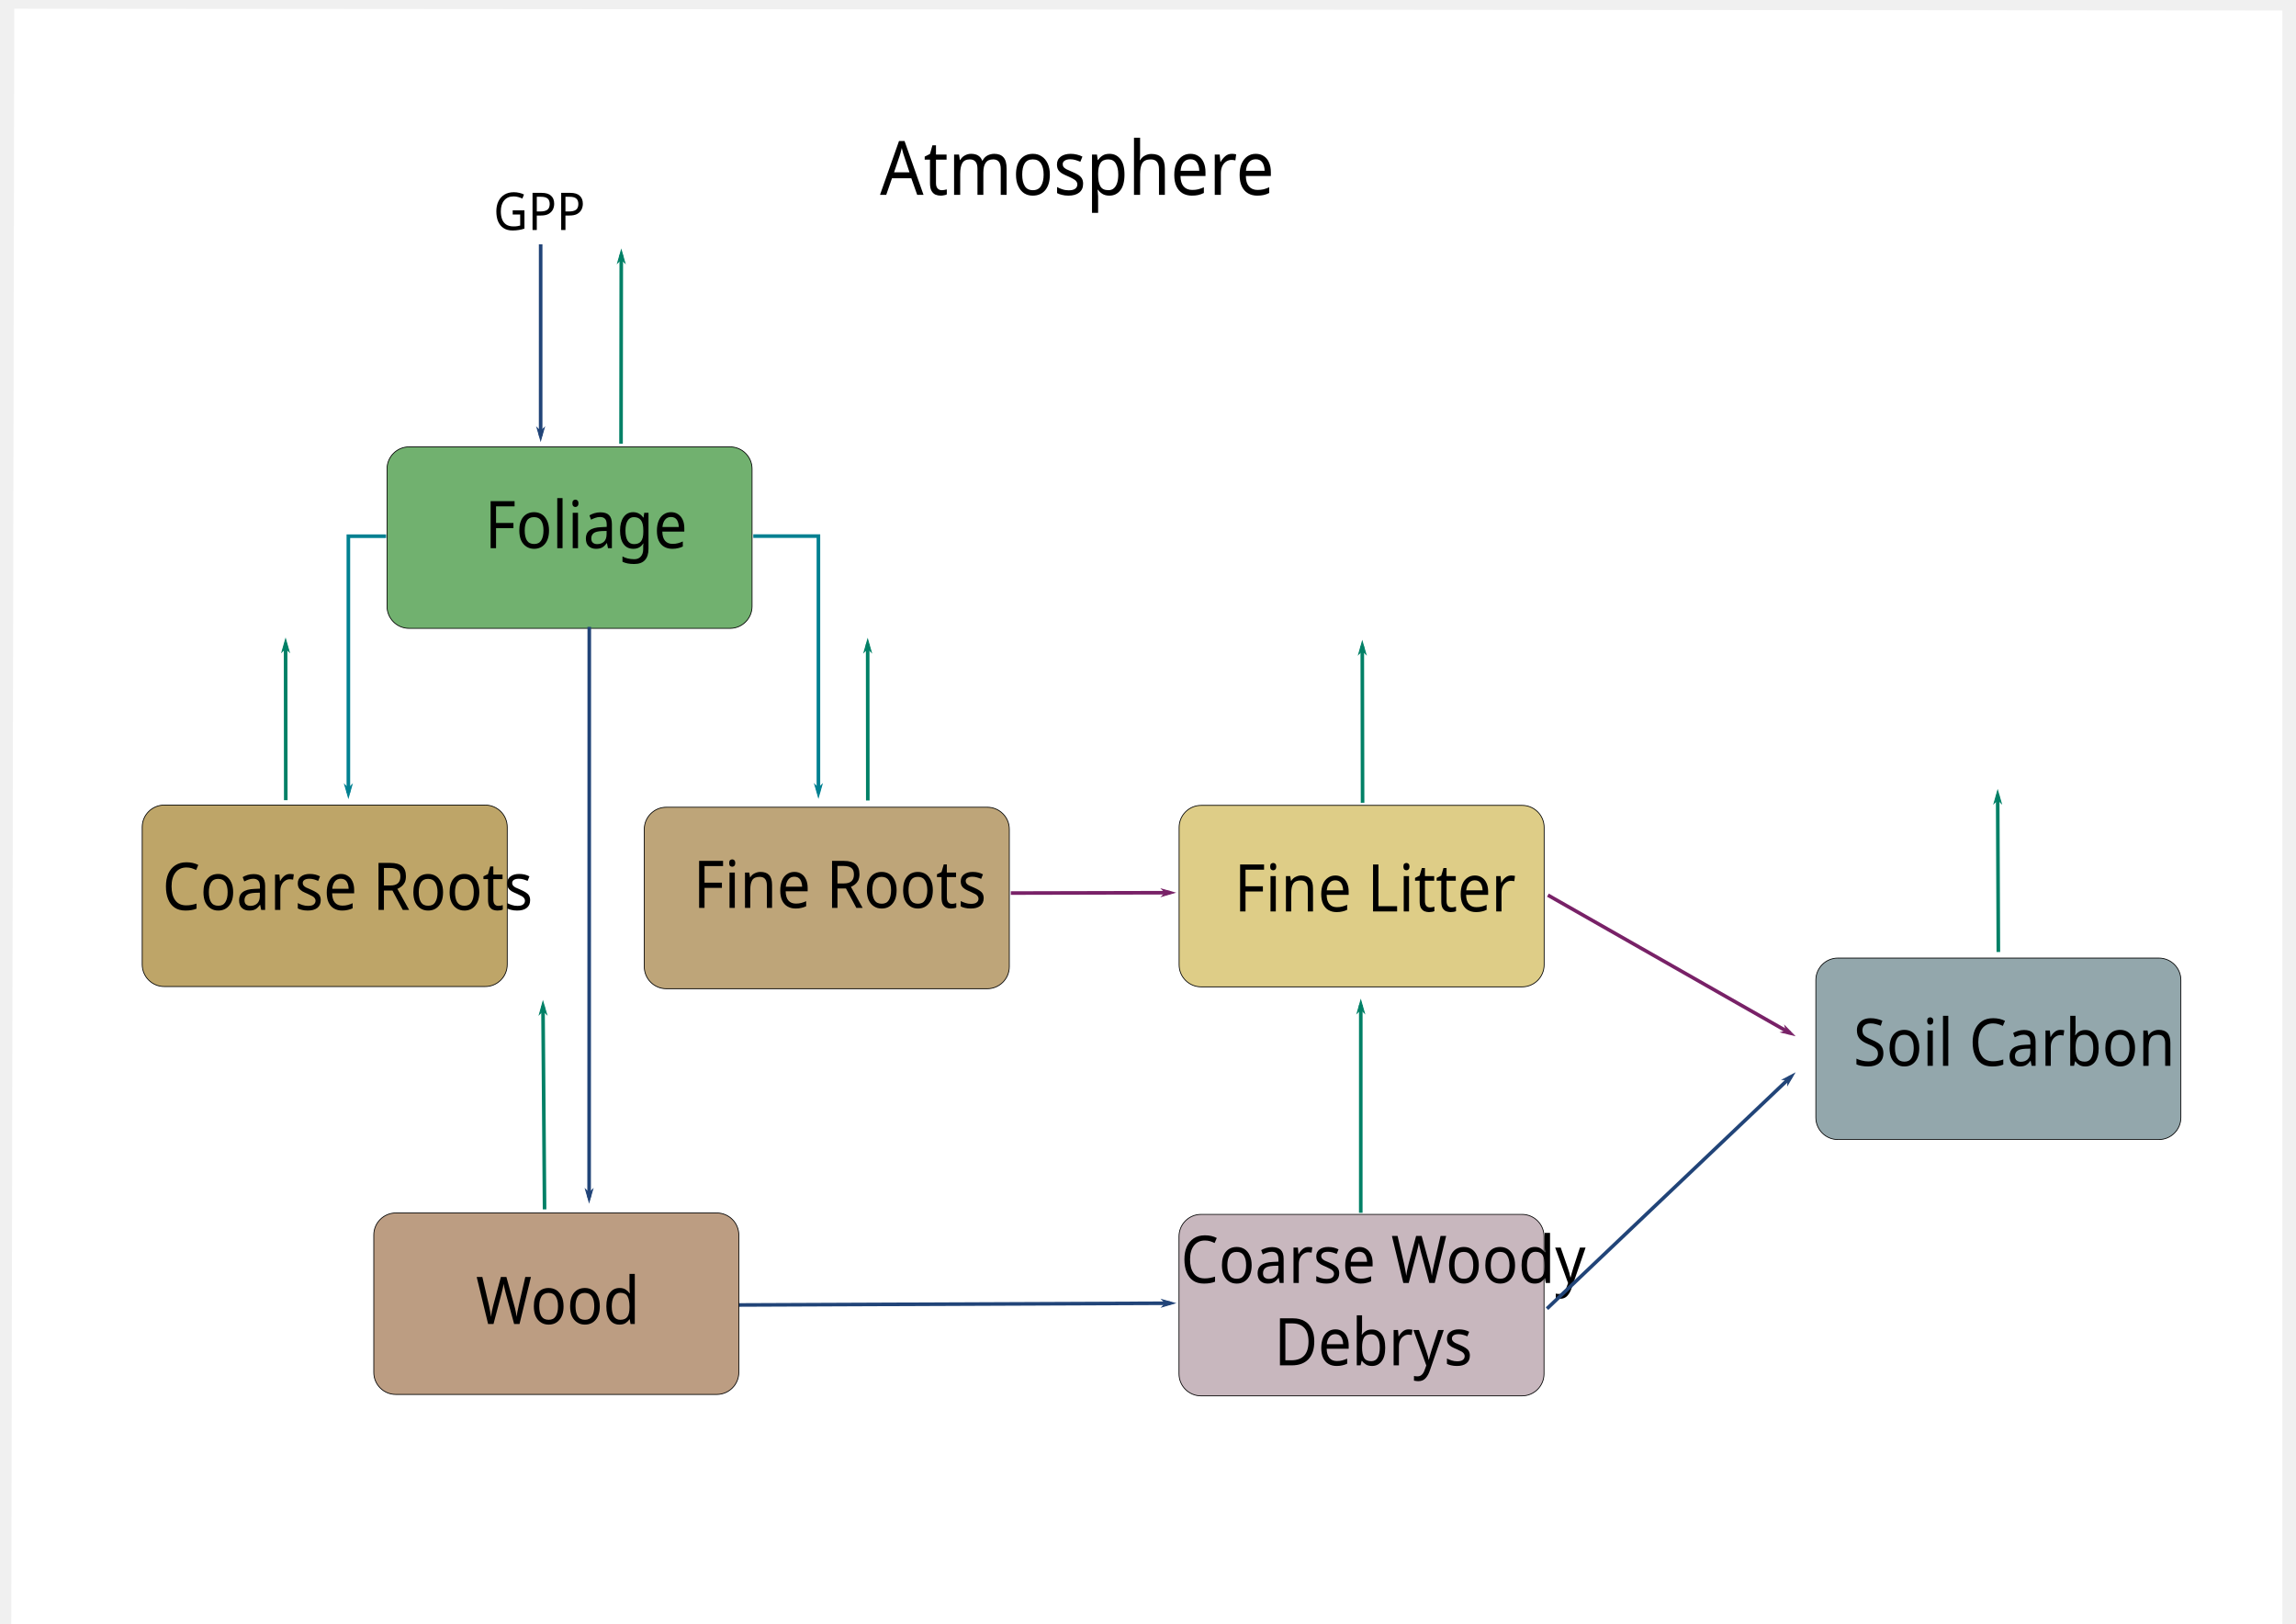
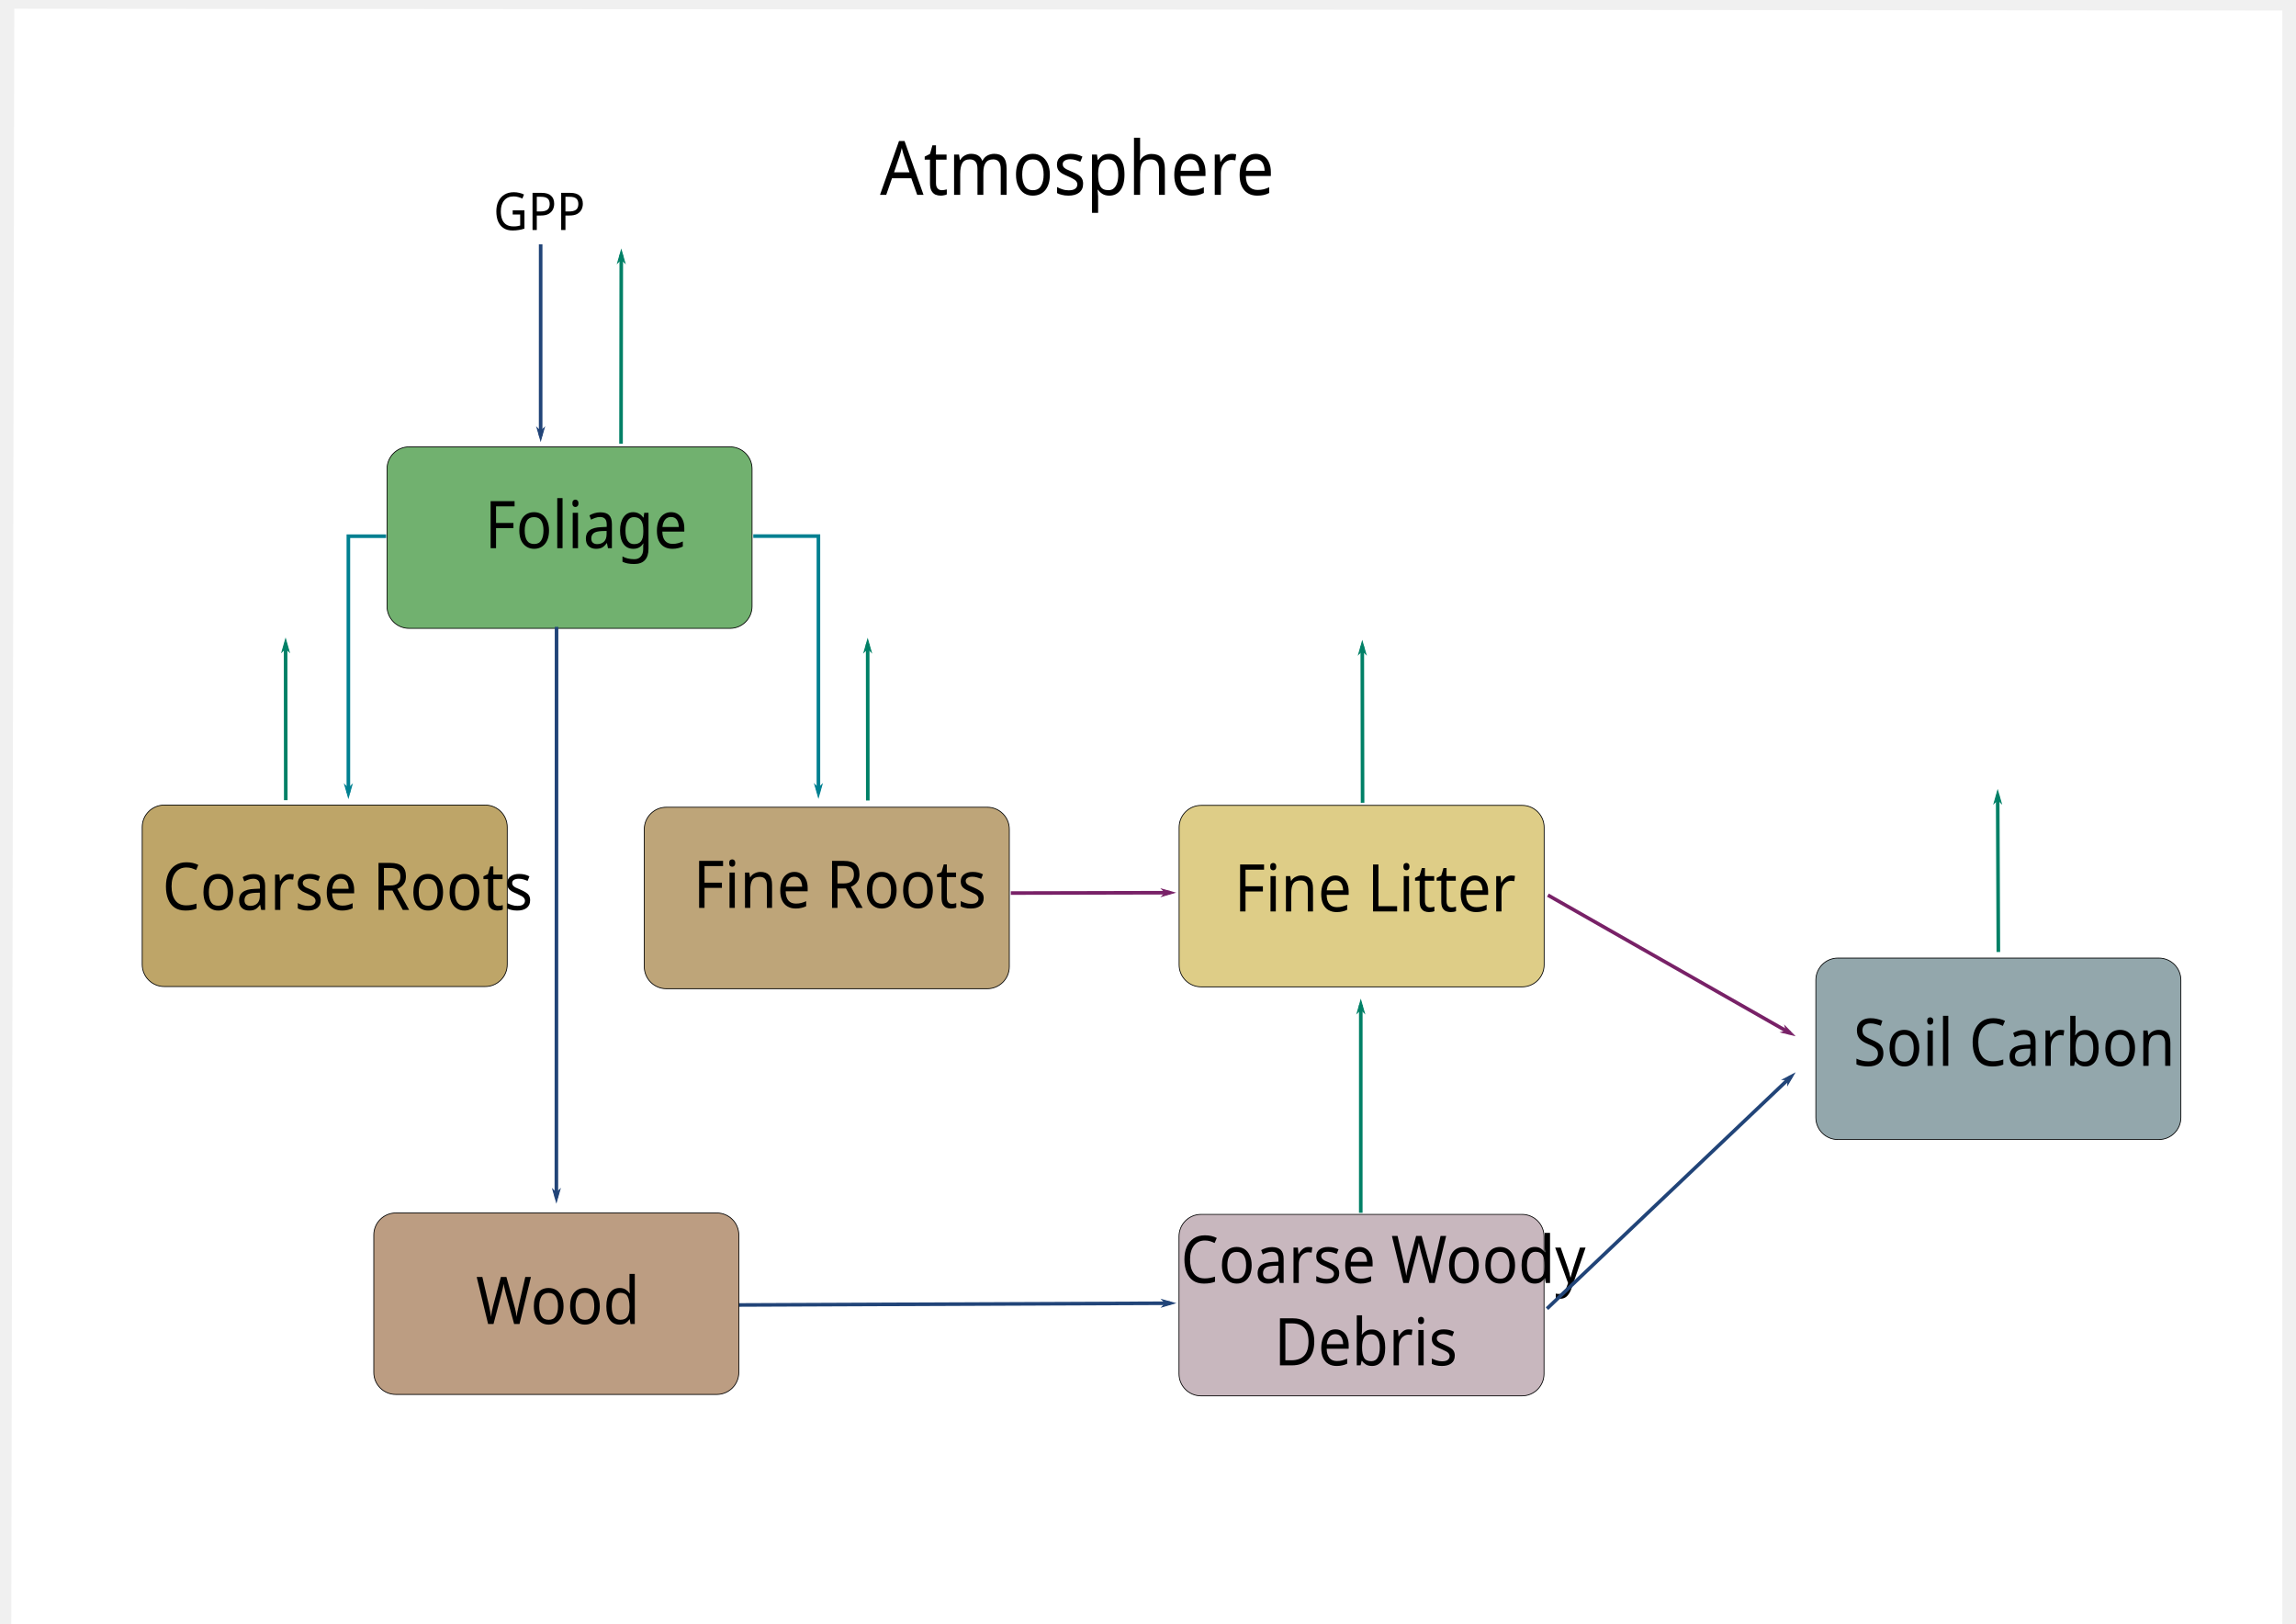
<svg xmlns="http://www.w3.org/2000/svg" width="297mm" height="210mm" viewBox="0 0 297 210" version="1.1" id="svg3569">
  <defs id="defs3563">
    <marker orient="auto" refY="0" refX="0" id="marker2505-4-6-5" style="overflow:visible">
      <path id="path2503-5-18-03" d="M 0,0 5,-5 -12.5,0 5,5 Z" style="fill:#008066;fill-opacity:1;fill-rule:evenodd;stroke:#008066;stroke-width:1pt;stroke-opacity:1" transform="matrix(-0.2,0,0,-0.2,-1.2,0)" />
    </marker>
    <marker orient="auto" refY="0" refX="0" id="marker2505-4-6-1" style="overflow:visible">
      <path id="path2503-5-18-0" d="M 0,0 5,-5 -12.5,0 5,5 Z" style="fill:#008066;fill-opacity:1;fill-rule:evenodd;stroke:#008066;stroke-width:1pt;stroke-opacity:1" transform="matrix(-0.2,0,0,-0.2,-1.2,0)" />
    </marker>
    <marker orient="auto" refY="0" refX="0" id="marker2505-4-6-8" style="overflow:visible">
      <path id="path2503-5-18-71" d="M 0,0 5,-5 -12.5,0 5,5 Z" style="fill:#008066;fill-opacity:1;fill-rule:evenodd;stroke:#008066;stroke-width:1pt;stroke-opacity:1" transform="matrix(-0.2,0,0,-0.2,-1.2,0)" />
    </marker>
    <marker orient="auto" refY="0" refX="0" id="marker2505-4-6-7" style="overflow:visible">
      <path id="path2503-5-18-4" d="M 0,0 5,-5 -12.5,0 5,5 Z" style="fill:#008066;fill-opacity:1;fill-rule:evenodd;stroke:#008066;stroke-width:1pt;stroke-opacity:1" transform="matrix(-0.2,0,0,-0.2,-1.2,0)" />
    </marker>
    <marker orient="auto" refY="0" refX="0" id="marker2505-4-6-68" style="overflow:visible">
      <path id="path2503-5-18-7" d="M 0,0 5,-5 -12.5,0 5,5 Z" style="fill:#008066;fill-opacity:1;fill-rule:evenodd;stroke:#008066;stroke-width:1pt;stroke-opacity:1" transform="matrix(-0.2,0,0,-0.2,-1.2,0)" />
    </marker>
    <marker orient="auto" refY="0" refX="0" id="marker2505-4-6-6" style="overflow:visible">
      <path id="path2503-5-18-2" d="M 0,0 5,-5 -12.5,0 5,5 Z" style="fill:#008066;fill-opacity:1;fill-rule:evenodd;stroke:#008066;stroke-width:1pt;stroke-opacity:1" transform="matrix(-0.2,0,0,-0.2,-1.2,0)" />
    </marker>
    <marker orient="auto" refY="0" refX="0" id="marker2505-4-6" style="overflow:visible">
      <path id="path2503-5-18" d="M 0,0 5,-5 -12.5,0 5,5 Z" style="fill:#008066;fill-opacity:1;fill-rule:evenodd;stroke:#008066;stroke-width:1pt;stroke-opacity:1" transform="matrix(-0.2,0,0,-0.2,-1.2,0)" />
    </marker>
    <marker orient="auto" refY="0" refX="0" id="marker1902-8-29-1-8" style="overflow:visible">
      <path id="path1575-6-8-6-0" style="fill:#000000;fill-opacity:1;fill-rule:evenodd;stroke:#000000;stroke-width:0.625;stroke-linejoin:round;stroke-opacity:1" d="M 8.719,4.034 -2.207,0.016 8.719,-4.002 c -1.745,2.372 -1.735,5.617 -6e-7,8.035 z" transform="scale(-0.6)" />
    </marker>
    <marker orient="auto" refY="0" refX="0" id="marker1902-0-0" style="overflow:visible">
      <path id="path1575-7-4" style="fill:#000000;fill-opacity:1;fill-rule:evenodd;stroke:#000000;stroke-width:0.625;stroke-linejoin:round;stroke-opacity:1" d="M 8.719,4.034 -2.207,0.016 8.719,-4.002 c -1.745,2.372 -1.735,5.617 -6e-7,8.035 z" transform="scale(-0.6)" />
    </marker>
    <marker orient="auto" refY="0" refX="0" id="marker1902-0-3" style="overflow:visible">
      <path id="path1575-7-3" style="fill:#000000;fill-opacity:1;fill-rule:evenodd;stroke:#000000;stroke-width:0.625;stroke-linejoin:round;stroke-opacity:1" d="M 8.719,4.034 -2.207,0.016 8.719,-4.002 c -1.745,2.372 -1.735,5.617 -6e-7,8.035 z" transform="scale(-0.6)" />
    </marker>
    <marker orient="auto" refY="0" refX="0" id="marker1902-0" style="overflow:visible">
      <path id="path1575-7" style="fill:#000000;fill-opacity:1;fill-rule:evenodd;stroke:#000000;stroke-width:0.625;stroke-linejoin:round;stroke-opacity:1" d="M 8.719,4.034 -2.207,0.016 8.719,-4.002 c -1.745,2.372 -1.735,5.617 -6e-7,8.035 z" transform="scale(-0.6)" />
    </marker>
    <marker orient="auto" refY="0" refX="0" id="marker1902-8-29-1" style="overflow:visible">
      <path id="path1575-6-8-6" style="fill:#000000;fill-opacity:1;fill-rule:evenodd;stroke:#000000;stroke-width:0.625;stroke-linejoin:round;stroke-opacity:1" d="M 8.719,4.034 -2.207,0.016 8.719,-4.002 c -1.745,2.372 -1.735,5.617 -6e-7,8.035 z" transform="scale(-0.6)" />
    </marker>
    <marker orient="auto" refY="0" refX="0" id="marker1902-8-29-0" style="overflow:visible">
      <path id="path1575-6-8-9" style="fill:#000000;fill-opacity:1;fill-rule:evenodd;stroke:#000000;stroke-width:0.625;stroke-linejoin:round;stroke-opacity:1" d="M 8.719,4.034 -2.207,0.016 8.719,-4.002 c -1.745,2.372 -1.735,5.617 -6e-7,8.035 z" transform="scale(-0.6)" />
    </marker>
    <marker orient="auto" refY="0" refX="0" id="marker1938-2" style="overflow:visible">
      <path id="path1936-6" style="fill:#000000;fill-opacity:1;fill-rule:evenodd;stroke:#000000;stroke-width:0.625;stroke-linejoin:round;stroke-opacity:1" d="M 8.719,4.034 -2.207,0.016 8.719,-4.002 c -1.745,2.372 -1.735,5.617 -6e-7,8.035 z" transform="scale(-0.6)" />
    </marker>
    <marker orient="auto" refY="0" refX="0" id="marker1902-8-29" style="overflow:visible">
      <path id="path1575-6-8" style="fill:#000000;fill-opacity:1;fill-rule:evenodd;stroke:#000000;stroke-width:0.625;stroke-linejoin:round;stroke-opacity:1" d="M 8.719,4.034 -2.207,0.016 8.719,-4.002 c -1.745,2.372 -1.735,5.617 -6e-7,8.035 z" transform="scale(-0.6)" />
    </marker>
    <marker orient="auto" refY="0" refX="0" id="marker1902-8-4" style="overflow:visible">
      <path id="path1575-6-6" style="fill:#000000;fill-opacity:1;fill-rule:evenodd;stroke:#000000;stroke-width:0.625;stroke-linejoin:round;stroke-opacity:1" d="M 8.719,4.034 -2.207,0.016 8.719,-4.002 c -1.745,2.372 -1.735,5.617 -6e-7,8.035 z" transform="scale(-0.6)" />
    </marker>
    <marker orient="auto" refY="0" refX="0" id="marker1902-8-8" style="overflow:visible">
      <path id="path1575-6-4" style="fill:#000000;fill-opacity:1;fill-rule:evenodd;stroke:#000000;stroke-width:0.625;stroke-linejoin:round;stroke-opacity:1" d="M 8.719,4.034 -2.207,0.016 8.719,-4.002 c -1.745,2.372 -1.735,5.617 -6e-7,8.035 z" transform="scale(-0.6)" />
    </marker>
    <marker orient="auto" refY="0" refX="0" id="marker1902-8-6" style="overflow:visible">
      <path id="path1575-6-0" style="fill:#000000;fill-opacity:1;fill-rule:evenodd;stroke:#000000;stroke-width:0.625;stroke-linejoin:round;stroke-opacity:1" d="M 8.719,4.034 -2.207,0.016 8.719,-4.002 c -1.745,2.372 -1.735,5.617 -6e-7,8.035 z" transform="scale(-0.6)" />
    </marker>
    <marker orient="auto" refY="0" refX="0" id="marker1902-8-3" style="overflow:visible">
      <path id="path1575-6-9" style="fill:#000000;fill-opacity:1;fill-rule:evenodd;stroke:#000000;stroke-width:0.625;stroke-linejoin:round;stroke-opacity:1" d="M 8.719,4.034 -2.207,0.016 8.719,-4.002 c -1.745,2.372 -1.735,5.617 -6e-7,8.035 z" transform="scale(-0.6)" />
    </marker>
    <marker orient="auto" refY="0" refX="0" id="marker1969" style="overflow:visible">
      <path id="path1967" style="fill:#000000;fill-opacity:1;fill-rule:evenodd;stroke:#000000;stroke-width:0.625;stroke-linejoin:round;stroke-opacity:1" d="M 8.719,4.034 -2.207,0.016 8.719,-4.002 c -1.745,2.372 -1.735,5.617 -6e-7,8.035 z" transform="scale(-0.6)" />
    </marker>
    <marker orient="auto" refY="0" refX="0" id="marker1938" style="overflow:visible">
      <path id="path1936" style="fill:#000000;fill-opacity:1;fill-rule:evenodd;stroke:#000000;stroke-width:0.625;stroke-linejoin:round;stroke-opacity:1" d="M 8.719,4.034 -2.207,0.016 8.719,-4.002 c -1.745,2.372 -1.735,5.617 -6e-7,8.035 z" transform="scale(-0.6)" />
    </marker>
    <marker orient="auto" refY="0" refX="0" id="marker1902" style="overflow:visible">
      <path id="path1575" style="fill:#000000;fill-opacity:1;fill-rule:evenodd;stroke:#000000;stroke-width:0.625;stroke-linejoin:round;stroke-opacity:1" d="M 8.719,4.034 -2.207,0.016 8.719,-4.002 c -1.745,2.372 -1.735,5.617 -6e-7,8.035 z" transform="scale(-0.6)" />
    </marker>
    <marker orient="auto" refY="0" refX="0" id="Arrow2Mstart-9" style="overflow:visible">
      <path id="path1572-9" style="fill:#000000;fill-opacity:1;fill-rule:evenodd;stroke:#000000;stroke-width:0.625;stroke-linejoin:round;stroke-opacity:1" d="M 8.719,4.034 -2.207,0.016 8.719,-4.002 c -1.745,2.372 -1.735,5.617 -6e-7,8.035 z" transform="scale(0.6)" />
    </marker>
    <marker orient="auto" refY="0" refX="0" id="Arrow1Send" style="overflow:visible">
      <path id="path2218" d="M 0,0 5,-5 -12.5,0 5,5 Z" style="fill:#214478;fill-opacity:1;fill-rule:evenodd;stroke:#214478;stroke-width:1pt;stroke-opacity:1" transform="matrix(-0.2,0,0,-0.2,-1.2,0)" />
    </marker>
    <marker orient="auto" refY="0" refX="0" id="marker2521" style="overflow:visible">
      <path id="path2519" d="M 0,0 5,-5 -12.5,0 5,5 Z" style="fill:#782167;fill-opacity:1;fill-rule:evenodd;stroke:#782167;stroke-width:1pt;stroke-opacity:1" transform="matrix(-0.2,0,0,-0.2,-1.2,0)" />
    </marker>
    <marker orient="auto" refY="0" refX="0" id="marker2513" style="overflow:visible">
      <path id="path2511" d="M 0,0 5,-5 -12.5,0 5,5 Z" style="fill:#782167;fill-opacity:1;fill-rule:evenodd;stroke:#782167;stroke-width:1pt;stroke-opacity:1" transform="matrix(-0.2,0,0,-0.2,-1.2,0)" />
    </marker>
    <marker orient="auto" refY="0" refX="0" id="marker2481" style="overflow:visible">
      <path id="path2479" d="M 0,0 5,-5 -12.5,0 5,5 Z" style="fill:#008091;fill-opacity:1;fill-rule:evenodd;stroke:#008091;stroke-width:1pt;stroke-opacity:1" transform="matrix(-0.2,0,0,-0.2,-1.2,0)" />
    </marker>
    <marker orient="auto" refY="0" refX="0" id="marker2489" style="overflow:visible">
      <path id="path2487" d="M 0,0 5,-5 -12.5,0 5,5 Z" style="fill:#008091;fill-opacity:1;fill-rule:evenodd;stroke:#008091;stroke-width:1pt;stroke-opacity:1" transform="matrix(-0.2,0,0,-0.2,-1.2,0)" />
    </marker>
    <marker orient="auto" refY="0" refX="0" id="marker2529" style="overflow:visible">
      <path id="path2527" d="M 0,0 5,-5 -12.5,0 5,5 Z" style="fill:#214478;fill-opacity:1;fill-rule:evenodd;stroke:#214478;stroke-width:1pt;stroke-opacity:1" transform="matrix(-0.2,0,0,-0.2,-1.2,0)" />
    </marker>
    <marker orient="auto" refY="0" refX="0" id="marker2497" style="overflow:visible">
      <path id="path2495" d="M 0,0 5,-5 -12.5,0 5,5 Z" style="fill:#214478;fill-opacity:1;fill-rule:evenodd;stroke:#214478;stroke-width:1pt;stroke-opacity:1" transform="matrix(-0.2,0,0,-0.2,-1.2,0)" />
    </marker>
    <marker orient="auto" refY="0" refX="0" id="marker2505" style="overflow:visible">
      <path id="path2503" d="M 0,0 5,-5 -12.5,0 5,5 Z" style="fill:#214478;fill-opacity:1;fill-rule:evenodd;stroke:#214478;stroke-width:1pt;stroke-opacity:1" transform="matrix(-0.2,0,0,-0.2,-1.2,0)" />
    </marker>
  </defs>
  <g id="layer1" transform="translate(0,-87)">
    <path style="fill:#ffffff;fill-rule:evenodd;stroke:none;stroke-width:0.265;stroke-linecap:butt;stroke-linejoin:miter;stroke-miterlimit:4;stroke-dasharray:none;stroke-dashoffset:0;stroke-opacity:1" d="M 1.846,88.127 1.459,297.415 H 295.234 V 88.354 Z" id="path862-2" />
    <rect style="fill:#71b16f;fill-opacity:1;fill-rule:evenodd;stroke:#000000;stroke-width:0.1;stroke-linecap:butt;stroke-linejoin:round;stroke-miterlimit:4;stroke-dasharray:none;stroke-opacity:1" id="rect1512" width="47.218" height="23.472" x="50.065" y="144.795" ry="2.85" />
    <text xml:space="preserve" style="font-style:normal;font-variant:normal;font-weight:normal;font-stretch:normal;font-size:6.423px;line-height:1.25;font-family:'Bell MT';-inkscape-font-specification:'Bell MT';letter-spacing:0px;word-spacing:0px;fill:#000000;fill-opacity:1;stroke:none;stroke-width:0.265px;stroke-linecap:butt;stroke-linejoin:miter;stroke-opacity:1" x="66.94" y="111.318" id="text5904" transform="scale(0.9535465,1.048717)">
      <tspan id="tspan5902" x="66.94" y="111.318" style="font-style:normal;font-variant:normal;font-weight:normal;font-stretch:normal;font-family:'Bell MT';-inkscape-font-specification:'Bell MT';fill:#000000;stroke-width:0.265px">GPP</tspan>
    </text>
    <path style="fill:#214478;fill-opacity:1;fill-rule:evenodd;stroke:#214478;stroke-width:0.465;stroke-linecap:butt;stroke-linejoin:miter;stroke-miterlimit:4;stroke-dasharray:none;stroke-dashoffset:0;stroke-opacity:1;marker-end:url(#marker2505)" d="m 95.481,255.778 55.867,-0.227" id="path2773-7" />
    <rect style="fill:#bc9d82;fill-opacity:1;fill-rule:evenodd;stroke:#000000;stroke-width:0.1;stroke-linecap:butt;stroke-linejoin:round;stroke-miterlimit:4;stroke-dasharray:none;stroke-opacity:1" id="rect1512-4-7-9" width="47.218" height="23.472" x="48.351" y="243.877" ry="2.85" />
    <text xml:space="preserve" style="font-style:normal;font-variant:normal;font-weight:normal;font-stretch:normal;font-size:8.127px;line-height:1.25;font-family:'Bell MT';-inkscape-font-specification:'Bell MT';letter-spacing:0px;word-spacing:0px;fill:#000000;fill-opacity:1;stroke:none;stroke-width:0.265px;stroke-linecap:butt;stroke-linejoin:miter;stroke-opacity:1" x="64.578" y="246.22" id="text923-18-3" transform="scale(0.95347,1.048801)">
      <tspan id="tspan921-4-6" x="64.578" y="246.22" style="font-style:normal;font-variant:normal;font-weight:normal;font-stretch:normal;font-size:8.127px;font-family:'Bell MT';-inkscape-font-specification:'Bell MT';stroke-width:0.265px">Wood</tspan>
    </text>
    <rect style="fill:#c8b7be;fill-opacity:1;fill-rule:evenodd;stroke:#000000;stroke-width:0.1;stroke-linecap:butt;stroke-linejoin:round;stroke-miterlimit:4;stroke-dasharray:none;stroke-opacity:1" id="rect1512-4-7-7" width="47.218" height="23.472" x="152.51" y="244.061" ry="2.85" />
    <text xml:space="preserve" style="font-style:normal;font-variant:normal;font-weight:normal;font-stretch:normal;font-size:8.127px;line-height:1.25;font-family:'Bell MT';-inkscape-font-specification:'Bell MT';letter-spacing:0px;word-spacing:0px;fill:#000000;fill-opacity:1;stroke:none;stroke-width:0.265px;stroke-linecap:butt;stroke-linejoin:miter;stroke-opacity:1" x="160.189" y="241.161" id="text937-0-5" transform="scale(0.95347,1.048801)">
      <tspan x="160.189" y="241.161" style="font-style:normal;font-variant:normal;font-weight:normal;font-stretch:normal;font-size:8.127px;font-family:'Bell MT';-inkscape-font-specification:'Bell MT';stroke-width:0.265px" id="tspan939-5-9">Coarse Woody</tspan>
-       <tspan x="160.189" y="251.321" style="font-style:normal;font-variant:normal;font-weight:normal;font-stretch:normal;font-size:8.127px;font-family:'Bell MT';-inkscape-font-specification:'Bell MT';stroke-width:0.265px" id="tspan2595">      Debrys </tspan>
+       <tspan x="160.189" y="251.321" style="font-style:normal;font-variant:normal;font-weight:normal;font-stretch:normal;font-size:8.127px;font-family:'Bell MT';-inkscape-font-specification:'Bell MT';stroke-width:0.265px" id="tspan2595">      Debris </tspan>
    </text>
-     <path style="fill:#214478;fill-rule:evenodd;stroke:#214478;stroke-width:0.465;stroke-linecap:butt;stroke-linejoin:miter;stroke-miterlimit:4;stroke-dasharray:none;stroke-opacity:1;marker-end:url(#marker2497)" d="m 76.227,168.074 -0.022,73.783" id="path949-2-9" />
+     <path style="fill:#214478;fill-rule:evenodd;stroke:#214478;stroke-width:0.465;stroke-linecap:butt;stroke-linejoin:miter;stroke-miterlimit:4;stroke-dasharray:none;stroke-opacity:1;marker-end:url(#marker2497)" d="m 71.993,168.074 -0.022,73.783" id="path949-2-9" />
    <path style="fill:#214478;fill-rule:evenodd;stroke:#214478;stroke-width:0.465;stroke-linecap:butt;stroke-linejoin:miter;stroke-miterlimit:4;stroke-dasharray:none;stroke-opacity:1;marker-end:url(#marker2529)" d="m 200.111,256.255 31.563,-30" id="path2777-5" />
    <path style="fill:none;fill-rule:evenodd;stroke:#008091;stroke-width:0.465;stroke-linecap:butt;stroke-linejoin:miter;stroke-miterlimit:4;stroke-dasharray:none;stroke-opacity:1;marker-end:url(#marker2489)" d="m 97.443,156.337 h 8.423 v 33.164" id="path2769-6" />
    <rect style="fill:#bea568;fill-opacity:1;fill-rule:evenodd;stroke:#000000;stroke-width:0.1;stroke-linecap:butt;stroke-linejoin:round;stroke-miterlimit:4;stroke-dasharray:none;stroke-opacity:1" id="rect1512-4" width="47.218" height="23.472" x="18.396" y="191.122" ry="2.85" />
    <path style="fill:none;fill-rule:evenodd;stroke:#008091;stroke-width:0.465;stroke-linecap:butt;stroke-linejoin:miter;stroke-miterlimit:4;stroke-dasharray:none;stroke-opacity:1;marker-end:url(#marker2481)" d="m 49.946,156.35 h -4.883 v 33.184" id="path2769-6-6" />
    <path style="fill:#782167;fill-rule:evenodd;stroke:#782167;stroke-width:0.465;stroke-linecap:butt;stroke-linejoin:miter;stroke-miterlimit:4;stroke-dasharray:none;stroke-opacity:1;marker-end:url(#marker2513)" d="m 130.757,202.503 20.564,-0.047" id="path2773-9-4" />
    <path style="fill:#782167;fill-rule:evenodd;stroke:#782167;stroke-width:0.465;stroke-linecap:butt;stroke-linejoin:miter;stroke-miterlimit:4;stroke-dasharray:none;stroke-opacity:1;marker-end:url(#marker2521)" d="m 200.231,202.773 31.326,17.841" id="path2775-8" />
    <text xml:space="preserve" style="font-style:normal;font-variant:normal;font-weight:normal;font-stretch:normal;font-size:8.127px;line-height:1.25;font-family:'Bell MT';-inkscape-font-specification:'Bell MT';letter-spacing:0px;word-spacing:0px;fill:#000000;fill-opacity:1;stroke:none;stroke-width:0.265px;stroke-linecap:butt;stroke-linejoin:miter;stroke-opacity:1" x="22.011" y="195.16" id="text931-4-6" transform="scale(0.95347,1.048801)">
      <tspan x="22.011" y="195.16" style="font-style:normal;font-variant:normal;font-weight:normal;font-stretch:normal;font-size:8.127px;font-family:'Bell MT';-inkscape-font-specification:'Bell MT';stroke-width:0.265px" id="tspan933-5-8">Coarse Roots</tspan>
    </text>
    <rect style="fill:#bea579;fill-opacity:1;fill-rule:evenodd;stroke:#000000;stroke-width:0.1;stroke-linecap:butt;stroke-linejoin:round;stroke-miterlimit:4;stroke-dasharray:none;stroke-opacity:1" id="rect1512-4-7" width="47.218" height="23.472" x="83.342" y="191.402" ry="2.85" />
    <text xml:space="preserve" style="font-style:normal;font-variant:normal;font-weight:normal;font-stretch:normal;font-size:8.127px;line-height:1.25;font-family:'Bell MT';-inkscape-font-specification:'Bell MT';letter-spacing:0px;word-spacing:0px;fill:#000000;fill-opacity:1;stroke:none;stroke-width:0.265px;stroke-linecap:butt;stroke-linejoin:miter;stroke-opacity:1" x="91.953" y="194.911" id="text927-6" transform="scale(0.95347,1.048801)">
      <tspan x="91.953" y="194.911" style="font-style:normal;font-variant:normal;font-weight:normal;font-stretch:normal;font-size:8.127px;font-family:'Bell MT';-inkscape-font-specification:'Bell MT';stroke-width:0.265px" id="tspan3927-69"> Fine Roots </tspan>
    </text>
    <text xml:space="preserve" style="font-style:normal;font-variant:normal;font-weight:normal;font-stretch:normal;font-size:8.127px;line-height:1.25;font-family:'Bell MT';-inkscape-font-specification:'Bell MT';letter-spacing:0px;word-spacing:0px;fill:#000000;fill-opacity:1;stroke:none;stroke-width:0.265px;stroke-linecap:butt;stroke-linejoin:miter;stroke-opacity:1" x="65.782" y="150.55" id="text919-2" transform="scale(0.95347,1.048801)">
      <tspan id="tspan917-0" x="65.782" y="150.55" style="font-style:normal;font-variant:normal;font-weight:normal;font-stretch:normal;font-size:8.127px;font-family:'Bell MT';-inkscape-font-specification:'Bell MT';stroke-width:0.265px">Foliage</tspan>
    </text>
    <rect style="fill:#decd87;fill-opacity:1;fill-rule:evenodd;stroke:#000000;stroke-width:0.1;stroke-linecap:butt;stroke-linejoin:round;stroke-miterlimit:4;stroke-dasharray:none;stroke-opacity:1" id="rect1512-4-7-0" width="47.218" height="23.472" x="152.525" y="191.162" ry="2.85" />
    <text xml:space="preserve" style="font-style:normal;font-variant:normal;font-weight:normal;font-stretch:normal;font-size:8.127px;line-height:1.25;font-family:'Bell MT';-inkscape-font-specification:'Bell MT';letter-spacing:0px;word-spacing:0px;fill:#000000;fill-opacity:1;stroke:none;stroke-width:0.265px;stroke-linecap:butt;stroke-linejoin:miter;stroke-opacity:1" x="167.459" y="195.351" id="text943-8-9" transform="scale(0.95347,1.048801)">
      <tspan x="167.459" y="195.351" style="font-style:normal;font-variant:normal;font-weight:normal;font-stretch:normal;font-size:8.127px;font-family:'Bell MT';-inkscape-font-specification:'Bell MT';stroke-width:0.265px" id="tspan7341-4-2">Fine Litter</tspan>
    </text>
    <rect style="fill:#93a7ac;fill-opacity:1;fill-rule:evenodd;stroke:#000000;stroke-width:0.1;stroke-linecap:butt;stroke-linejoin:round;stroke-miterlimit:4;stroke-dasharray:none;stroke-opacity:1" id="rect1512-4-7-2" width="47.218" height="23.472" x="234.89" y="210.911" ry="2.85" />
    <text xml:space="preserve" style="font-style:normal;font-variant:normal;font-weight:normal;font-stretch:normal;font-size:8.127px;line-height:1.25;font-family:'Bell MT';-inkscape-font-specification:'Bell MT';letter-spacing:0px;word-spacing:0px;fill:#000000;fill-opacity:1;stroke:none;stroke-width:0.265px;stroke-linecap:butt;stroke-linejoin:miter;stroke-opacity:1" x="251.437" y="214.388" id="text947-4-7" transform="scale(0.95347,1.048801)">
      <tspan x="251.437" y="214.388" style="font-style:normal;font-variant:normal;font-weight:normal;font-stretch:normal;font-size:8.127px;font-family:'Bell MT';-inkscape-font-specification:'Bell MT';stroke-width:0.265px" id="tspan7343-26-6">Soil Carbon</tspan>
    </text>
    <path style="fill:#214478;fill-rule:evenodd;stroke:#214478;stroke-width:0.465;stroke-linecap:butt;stroke-linejoin:miter;stroke-miterlimit:4;stroke-dasharray:none;stroke-opacity:1;marker-end:url(#Arrow1Send)" d="m 69.938,118.6 -0.002,24.758" id="path949-2-9-4" />
    <text xml:space="preserve" style="font-style:normal;font-variant:normal;font-weight:normal;font-stretch:normal;font-size:9.268px;line-height:1.25;font-family:'Bell MT';-inkscape-font-specification:'Bell MT';letter-spacing:0px;word-spacing:0px;fill:#000000;fill-opacity:1;stroke:none;stroke-width:0.265px;stroke-linecap:butt;stroke-linejoin:miter;stroke-opacity:1" x="119.387" y="106.986" id="text1514" transform="scale(0.953484,1.048785)">
      <tspan id="tspan1512" x="119.387" y="106.986" style="font-style:normal;font-variant:normal;font-weight:normal;font-stretch:normal;font-size:9.268px;font-family:'Bell MT';-inkscape-font-specification:'Bell MT';stroke-width:0.265px">Atmosphere</tspan>
    </text>
-     <path style="fill:#008066;fill-opacity:1;fill-rule:evenodd;stroke:#008066;stroke-width:0.465;stroke-linecap:butt;stroke-linejoin:miter;stroke-miterlimit:4;stroke-dasharray:none;stroke-dashoffset:0;stroke-opacity:1;marker-end:url(#marker2505-4-6)" d="M 70.443,243.413 70.237,217.148" id="path2773-7-2-0" />
    <path style="fill:#008066;fill-opacity:1;fill-rule:evenodd;stroke:#008066;stroke-width:0.465;stroke-linecap:butt;stroke-linejoin:miter;stroke-miterlimit:4;stroke-dasharray:none;stroke-dashoffset:0;stroke-opacity:1;marker-end:url(#marker2505-4-6-6)" d="m 80.334,144.385 0.031,-24.427" id="path2773-7-2-0-9" />
    <path style="fill:#008066;fill-opacity:1;fill-rule:evenodd;stroke:#008066;stroke-width:0.465;stroke-linecap:butt;stroke-linejoin:miter;stroke-miterlimit:4;stroke-dasharray:none;stroke-dashoffset:0;stroke-opacity:1;marker-end:url(#marker2505-4-6-68)" d="m 176.023,243.857 0.003,-26.877" id="path2773-7-2-0-4" />
    <path style="fill:#008066;fill-opacity:1;fill-rule:evenodd;stroke:#008066;stroke-width:0.465;stroke-linecap:butt;stroke-linejoin:miter;stroke-miterlimit:4;stroke-dasharray:none;stroke-dashoffset:0;stroke-opacity:1;marker-end:url(#marker2505-4-6-7)" d="m 176.256,190.827 -0.038,-20.255" id="path2773-7-2-0-2" />
    <path style="fill:#008066;fill-opacity:1;fill-rule:evenodd;stroke:#008066;stroke-width:0.465;stroke-linecap:butt;stroke-linejoin:miter;stroke-miterlimit:4;stroke-dasharray:none;stroke-dashoffset:0;stroke-opacity:1;marker-end:url(#marker2505-4-6-8)" d="m 258.497,210.126 -0.087,-20.272" id="path2773-7-2-0-5" />
    <path style="fill:#008066;fill-opacity:1;fill-rule:evenodd;stroke:#008066;stroke-width:0.465;stroke-linecap:butt;stroke-linejoin:miter;stroke-miterlimit:4;stroke-dasharray:none;stroke-dashoffset:0;stroke-opacity:1;marker-end:url(#marker2505-4-6-1)" d="m 36.966,190.491 -0.022,-20.222" id="path2773-7-2-0-46" />
    <path style="fill:#008066;fill-opacity:1;fill-rule:evenodd;stroke:#008066;stroke-width:0.465;stroke-linecap:butt;stroke-linejoin:miter;stroke-miterlimit:4;stroke-dasharray:none;stroke-dashoffset:0;stroke-opacity:1;marker-end:url(#marker2505-4-6-5)" d="m 112.255,190.53 -0.017,-20.224" id="path2773-7-2-0-6" />
    <rect style="opacity:0;fill:#554400;fill-opacity:1;fill-rule:nonzero;stroke:none;stroke-width:0.265;stroke-linejoin:round;stroke-miterlimit:4;stroke-dasharray:0.794, 0.794;stroke-dashoffset:0;stroke-opacity:1;paint-order:normal" id="rect1510" width="47.039" height="52.385" x="310.033" y="201.317" />
  </g>
</svg>
